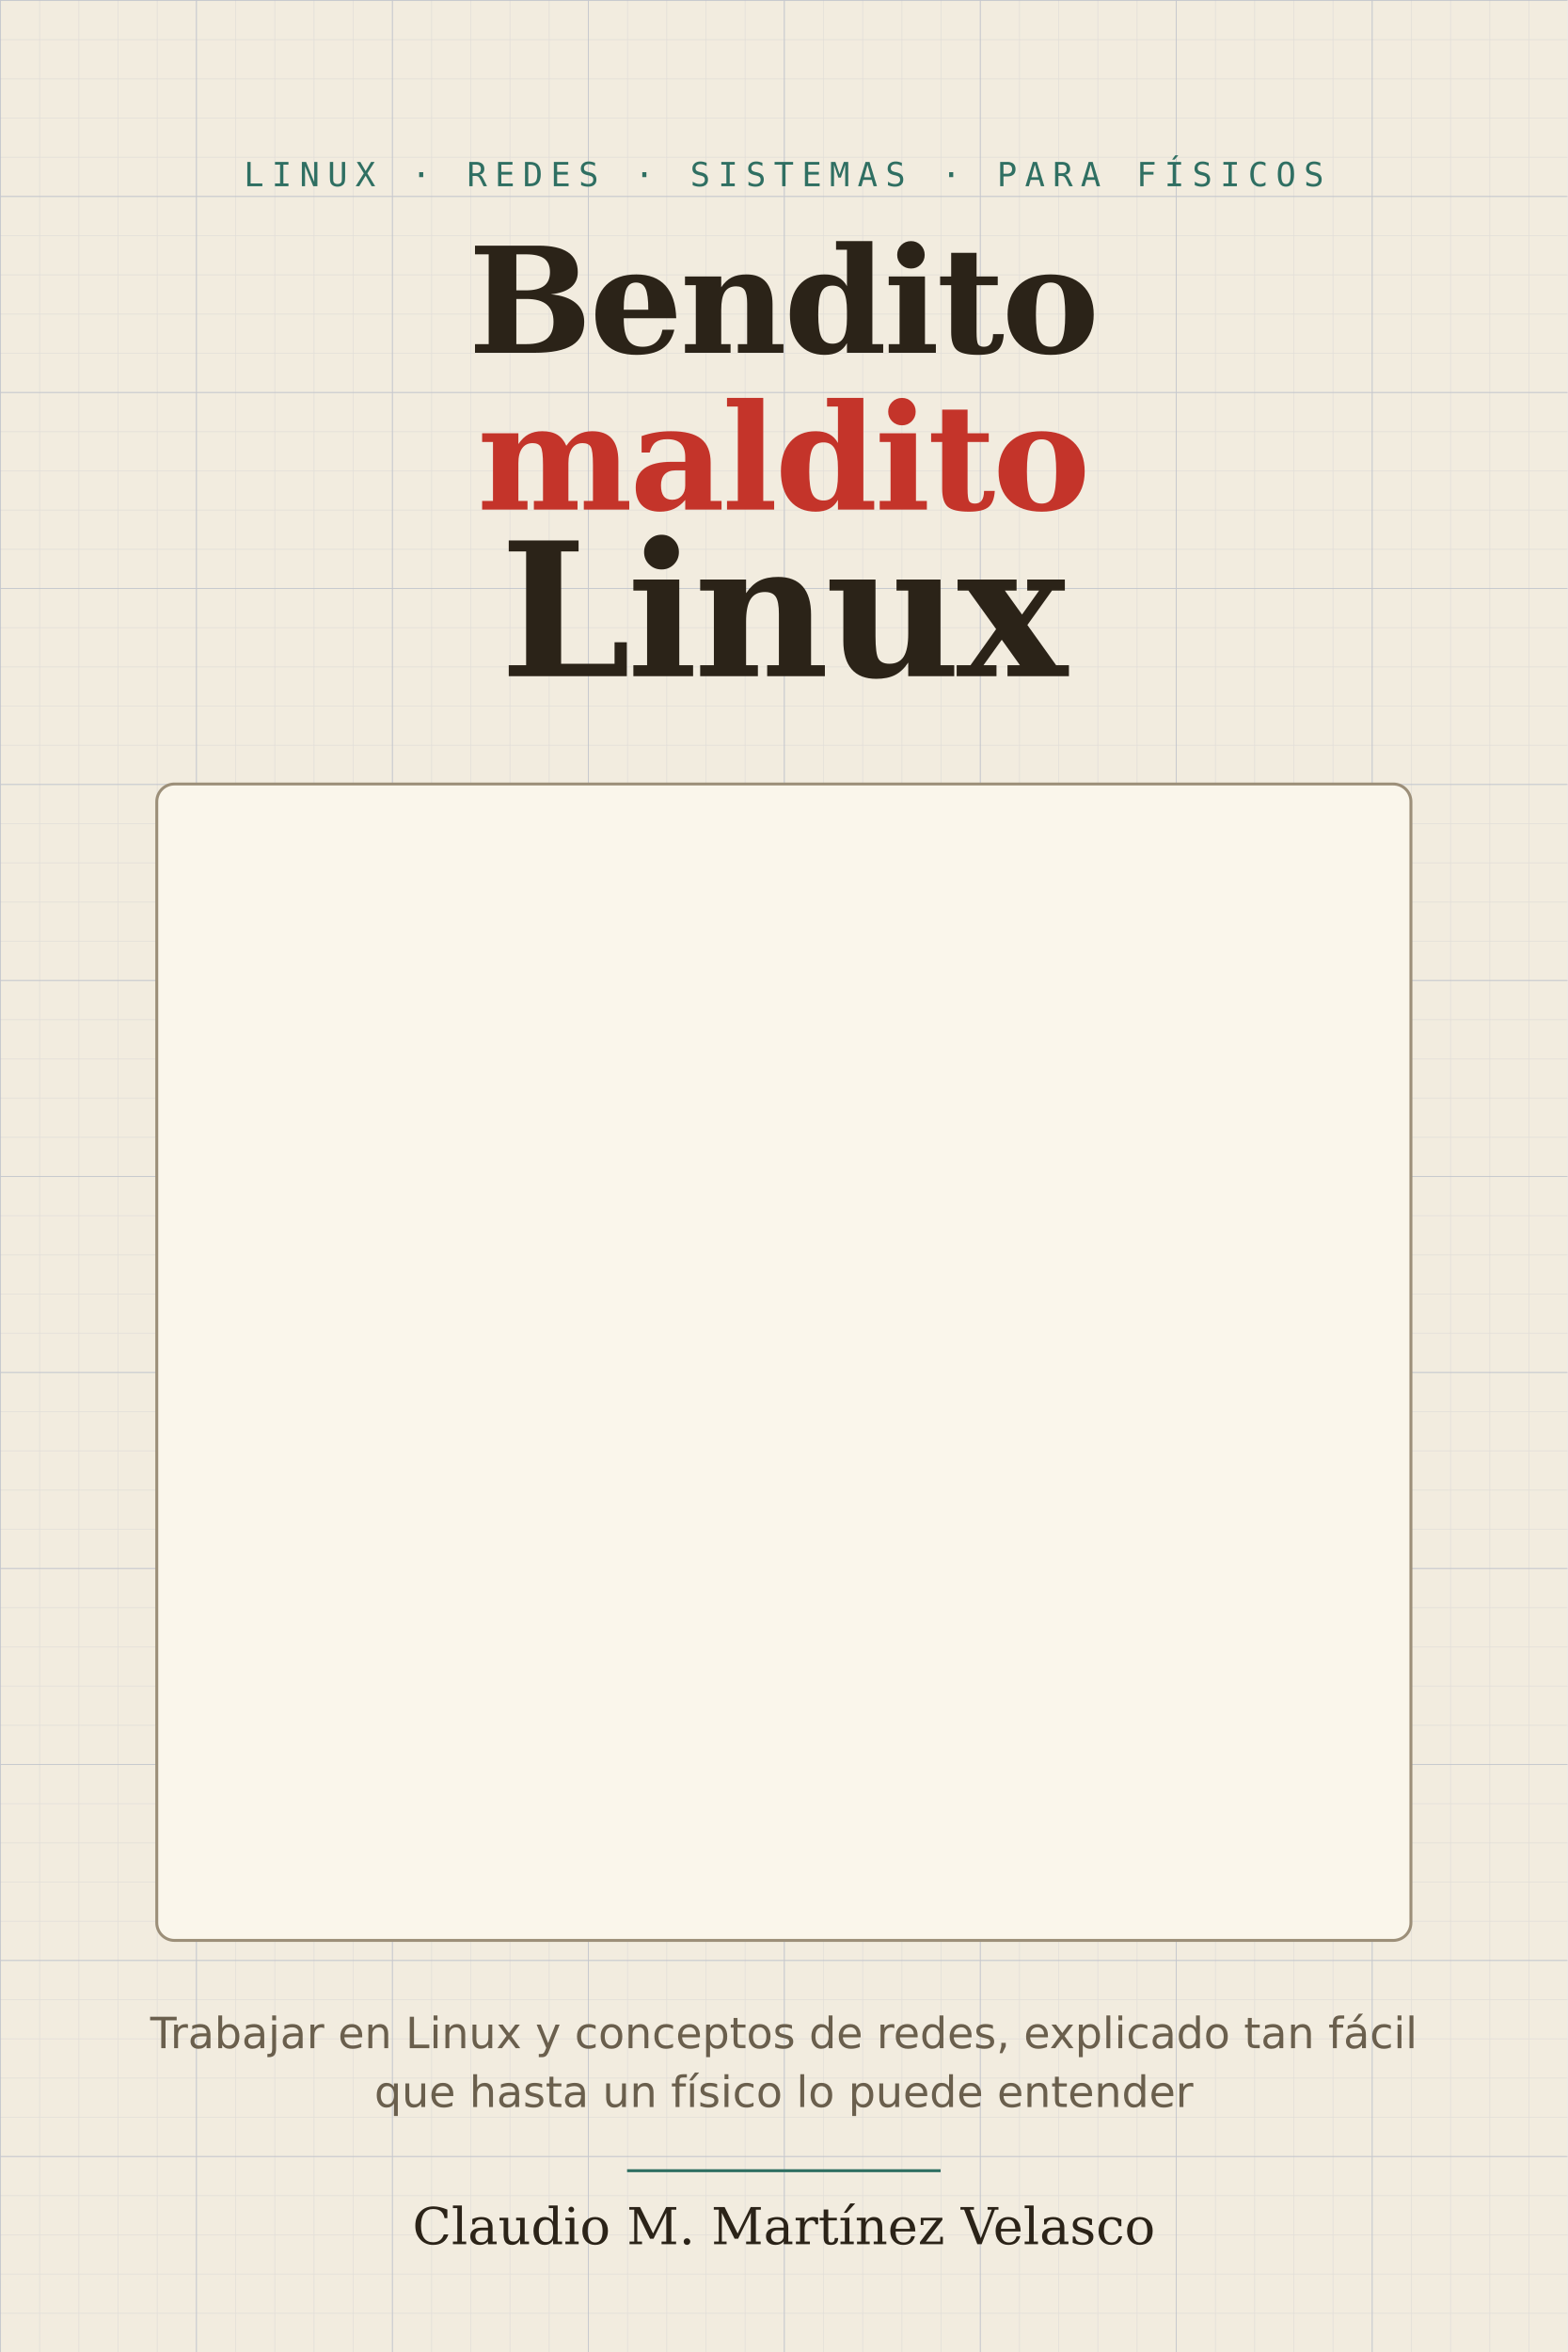
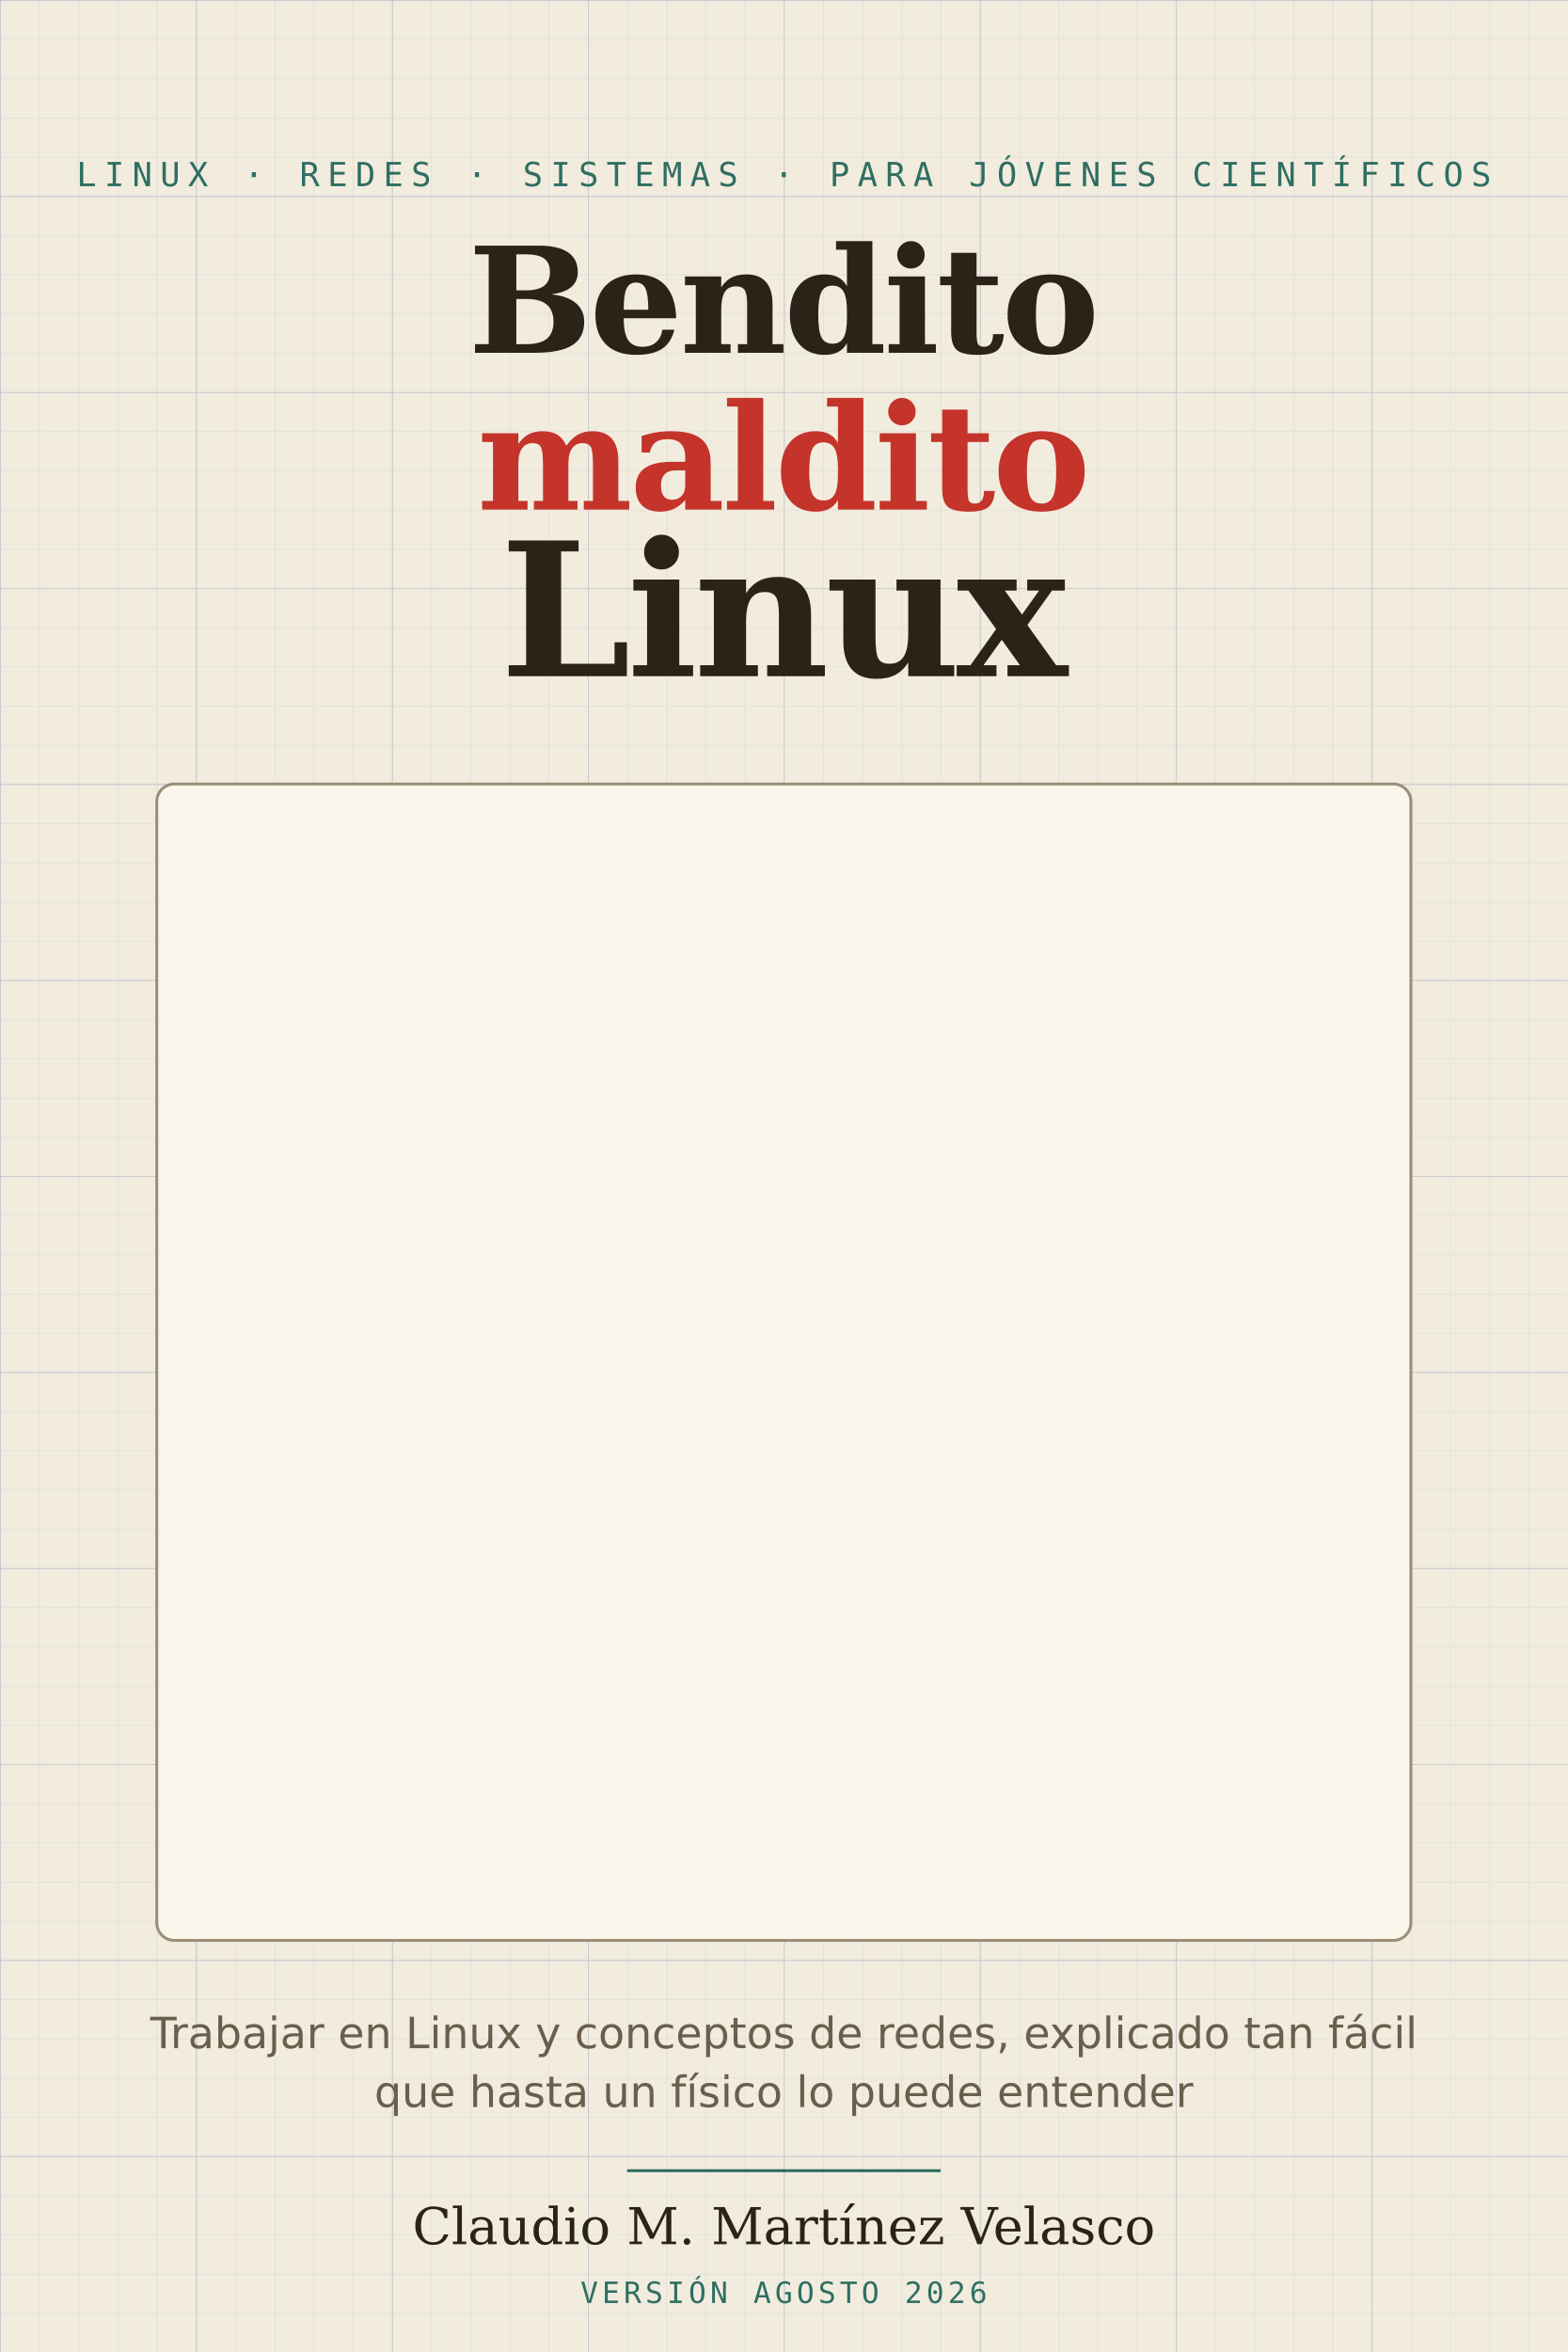
<svg xmlns="http://www.w3.org/2000/svg" viewBox="0 0 1600 2400" width="1600" height="2400">
  <defs>
    <pattern id="gridmin" width="40" height="40" patternUnits="userSpaceOnUse">
      <path d="M40 0 H0 V40" fill="none" stroke="rgba(80,105,160,0.10)" stroke-width="1.5" />
    </pattern>
    <pattern id="gridmaj" width="200" height="200" patternUnits="userSpaceOnUse">
      <path d="M200 0 H0 V200" fill="none" stroke="rgba(80,105,160,0.20)" stroke-width="2" />
    </pattern>
  </defs>
  <rect width="1600" height="2400" fill="#F2ECDF" />
  <rect width="1600" height="2400" fill="url(#gridmin)" />
  <rect width="1600" height="2400" fill="url(#gridmaj)" />
-   <text x="800" y="190" font-family="IBM Plex Mono, DejaVu Sans Mono, monospace" font-size="34" letter-spacing="8" fill="#2F6F62" text-anchor="middle">LINUX · REDES · SISTEMAS · PARA FÍSICOS</text>
+   <text x="800" y="190" font-family="IBM Plex Mono, DejaVu Sans Mono, monospace" font-size="34" letter-spacing="8" fill="#2F6F62" text-anchor="middle">LINUX · REDES · SISTEMAS · PARA JÓVENES CIENTÍFICOS</text>
  <text x="800" y="360" font-family="IBM Plex Serif, DejaVu Serif, Georgia, serif" font-size="150" font-weight="700" fill="#2B2318" text-anchor="middle" letter-spacing="-3">Bendito</text>
  <text x="800" y="520" font-family="IBM Plex Serif, DejaVu Serif, Georgia, serif" font-size="150" font-weight="700" fill="#C4342A" text-anchor="middle" letter-spacing="-3">maldito</text>
  <text x="800" y="690" font-family="IBM Plex Serif, DejaVu Serif, Georgia, serif" font-size="190" font-weight="700" fill="#2B2318" text-anchor="middle" letter-spacing="-4">Linux</text>
  <rect x="160" y="800" width="1280" height="1180" rx="18" fill="#FAF6EB" stroke="#9C8F79" stroke-width="3" />
  <text x="800" y="2090" font-family="IBM Plex Sans, DejaVu Sans, sans-serif" font-size="44" fill="#6A5F4D" text-anchor="middle">Trabajar en Linux y conceptos de redes, explicado tan fácil</text>
  <text x="800" y="2150" font-family="IBM Plex Sans, DejaVu Sans, sans-serif" font-size="44" fill="#6A5F4D" text-anchor="middle">que hasta un físico lo puede entender</text>
  <line x1="640" y1="2215" x2="960" y2="2215" stroke="#2F6F62" stroke-width="3" />
  <text x="800" y="2290" font-family="IBM Plex Serif, DejaVu Serif, Georgia, serif" font-size="52" fill="#2B2318" text-anchor="middle">Claudio M. Martínez Velasco</text>
+   <text x="800" y="2350" font-family="IBM Plex Mono, DejaVu Sans Mono, monospace" font-size="30" letter-spacing="4" fill="#2F6F62" text-anchor="middle">VERSIÓN AGOSTO 2026</text>
</svg>
